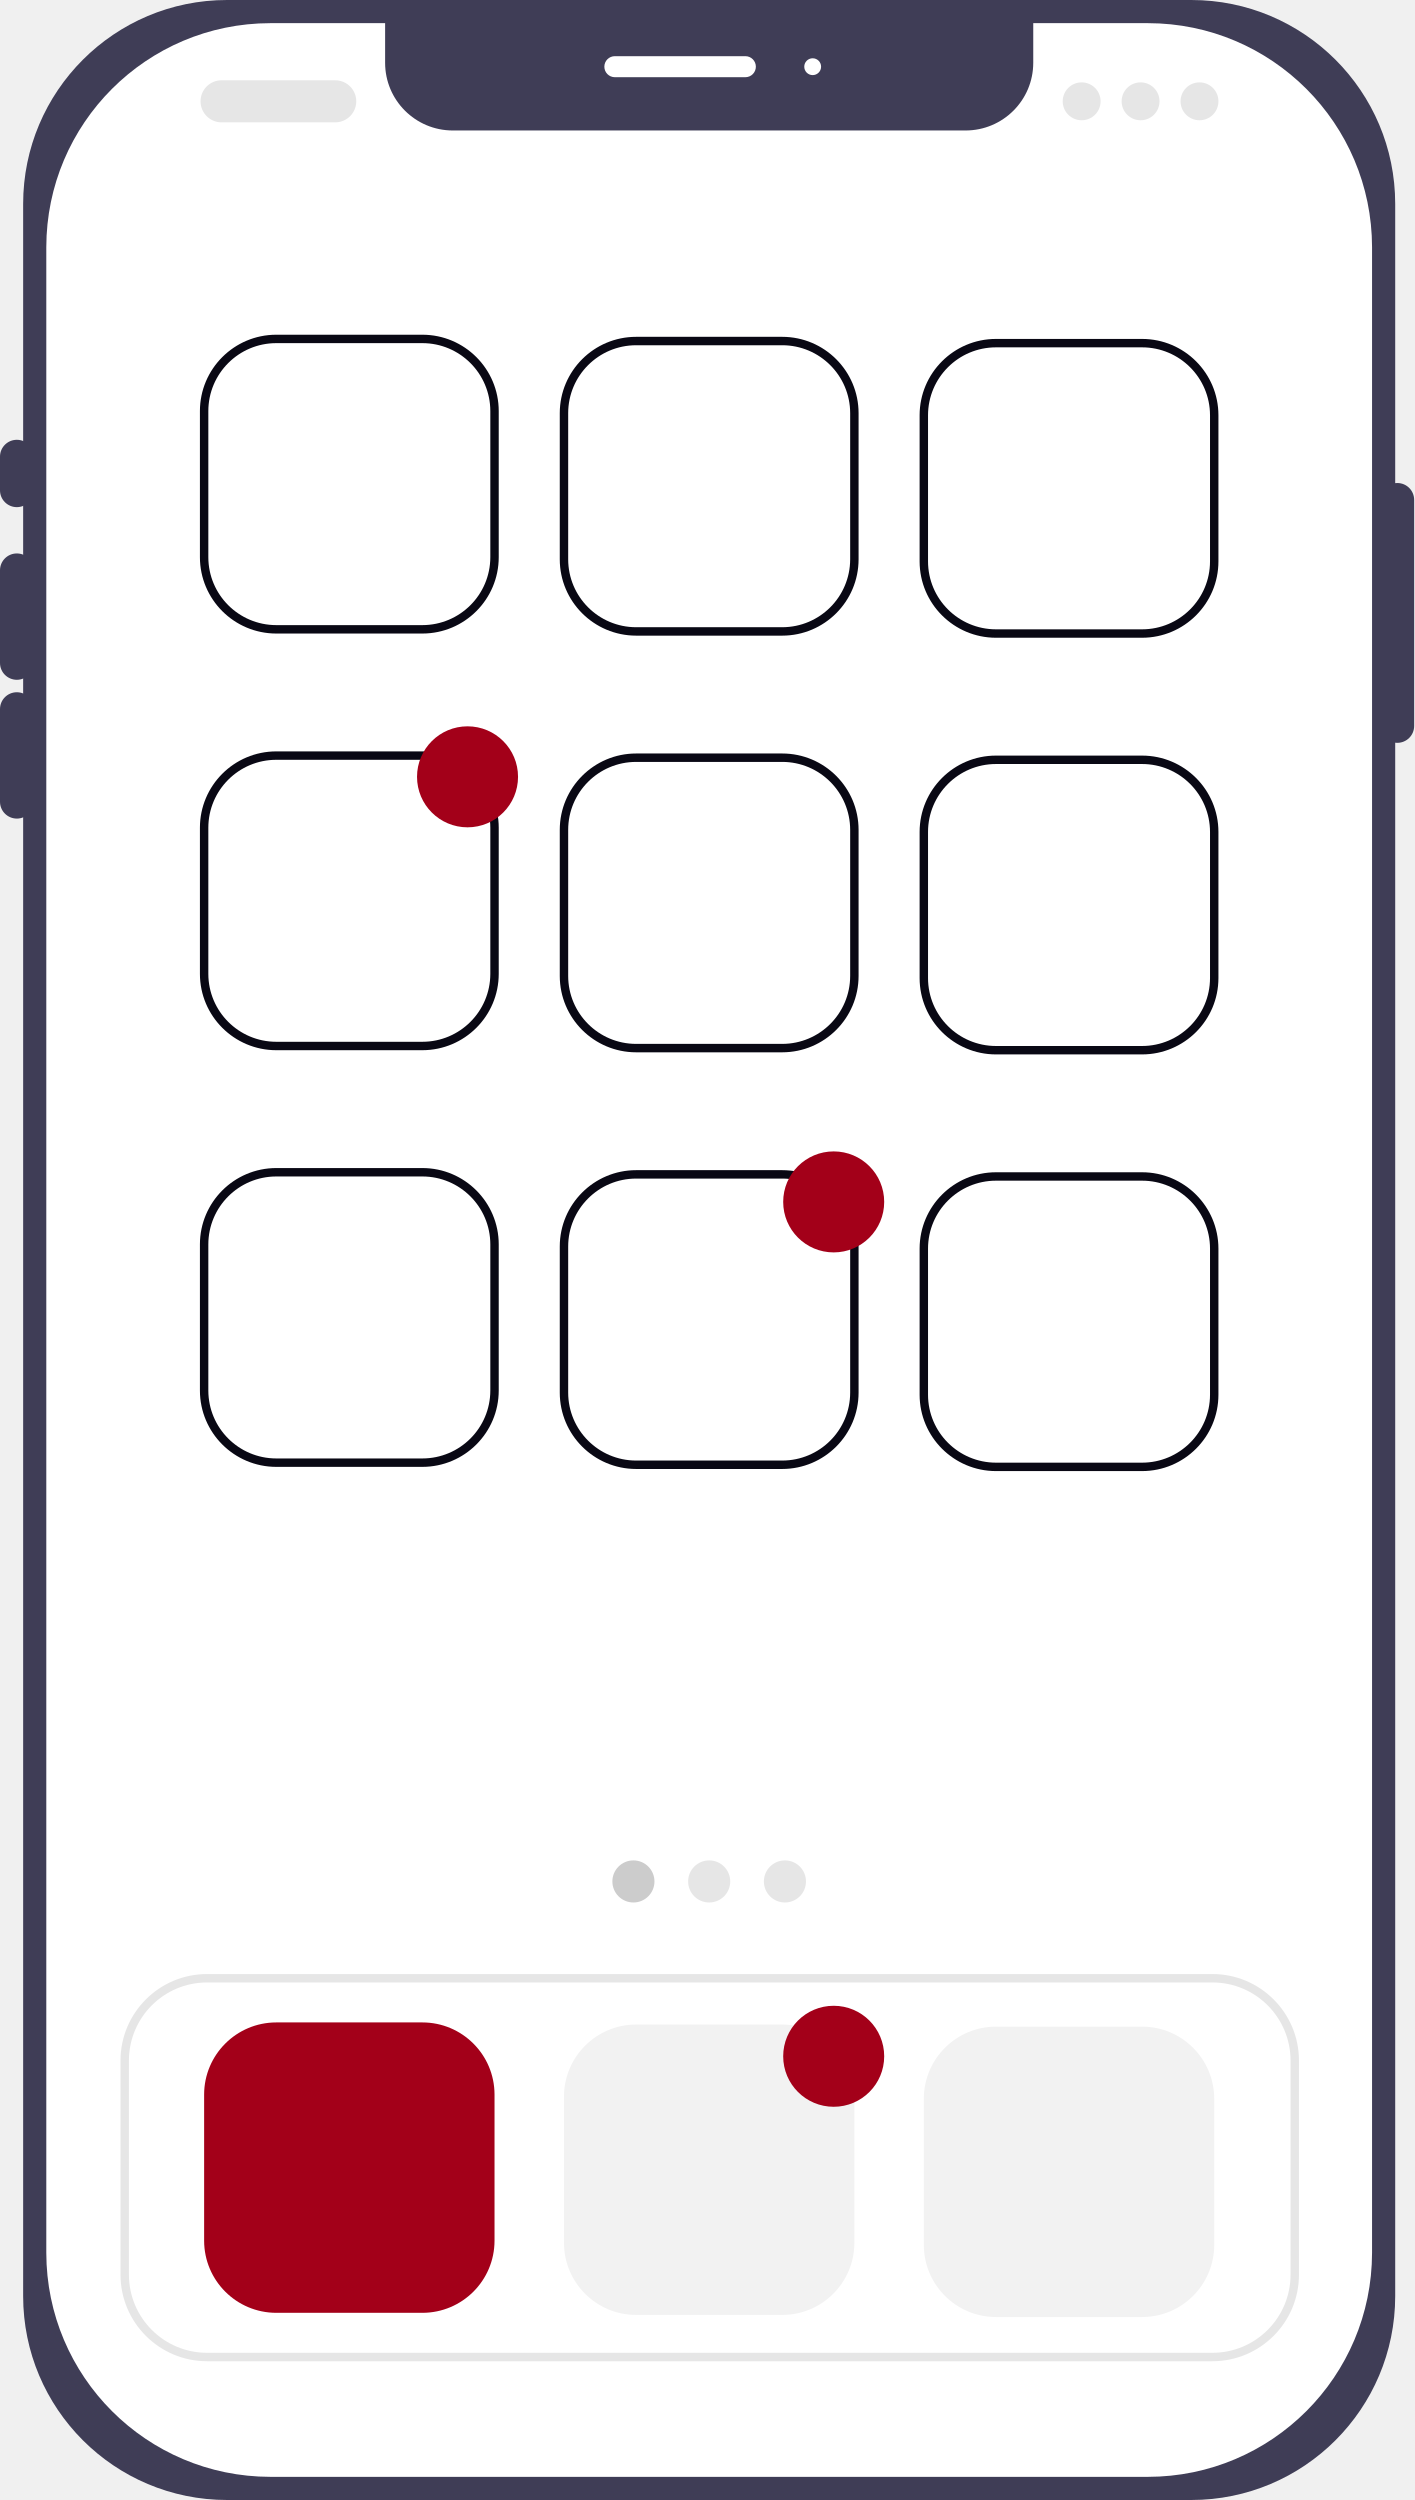
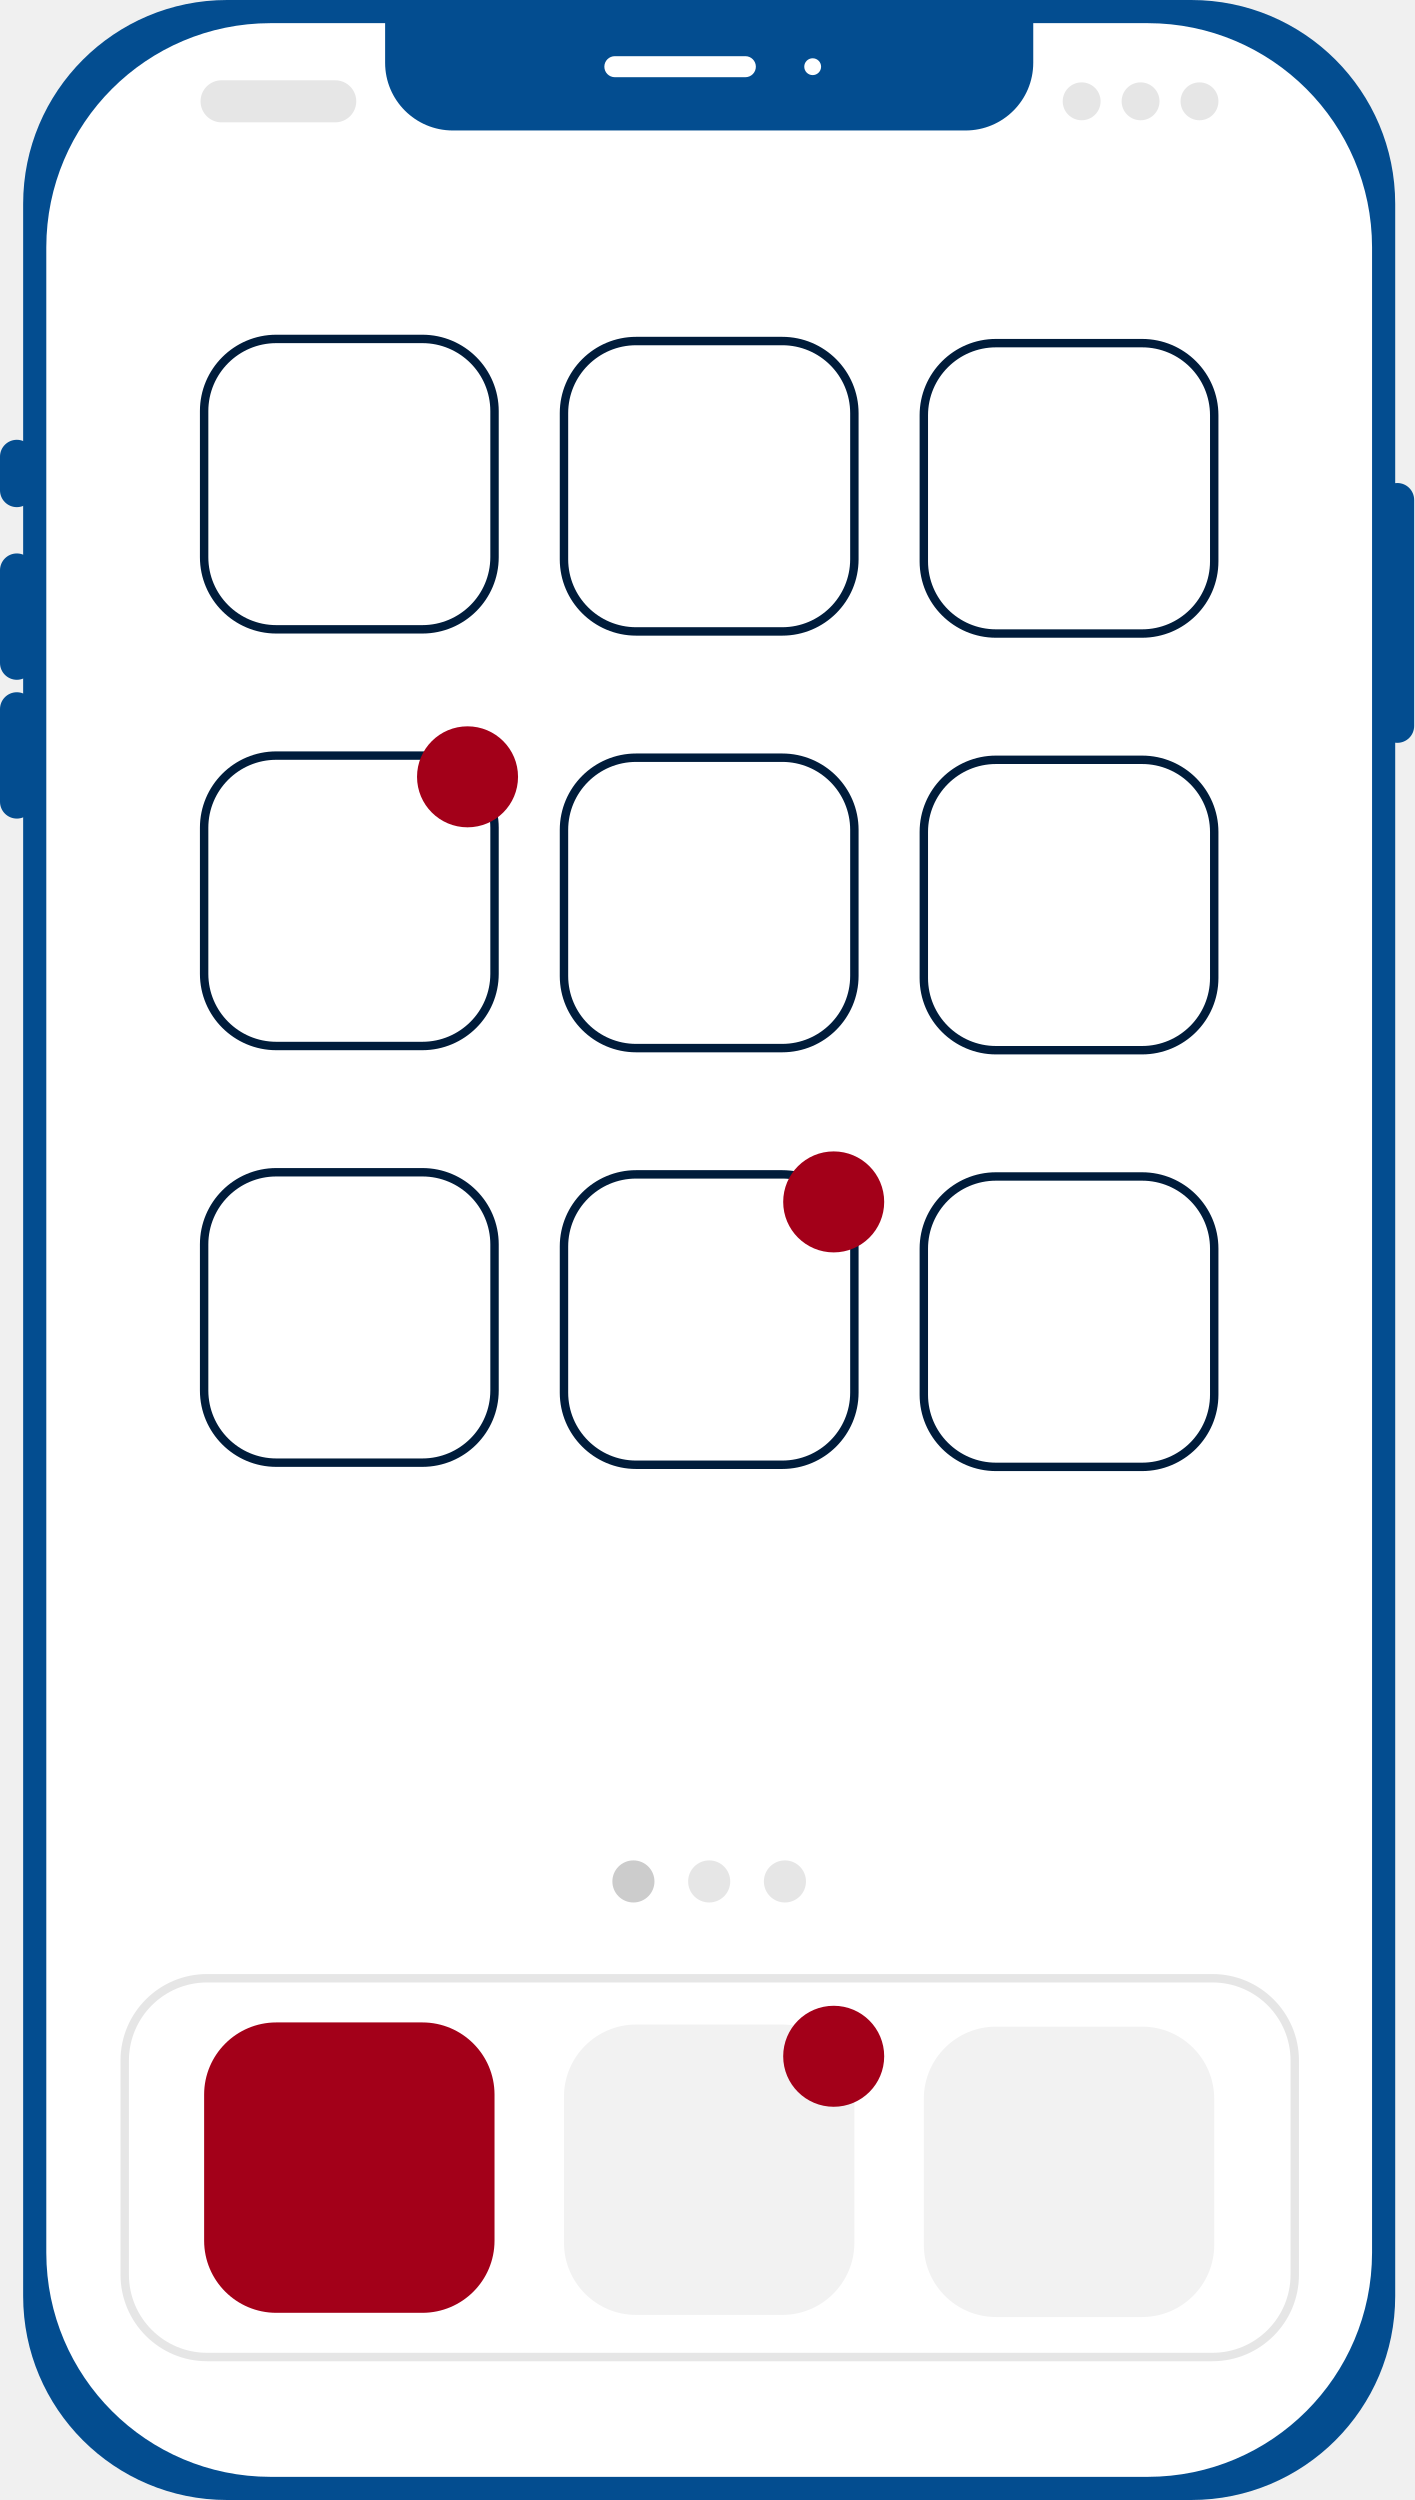
<svg xmlns="http://www.w3.org/2000/svg" width="407.273" height="720" viewBox="0 0 407.273 720">
  <g transform="translate(-704.356 -232.671)">
-     <rect width="395.152" height="720" rx="58.728" transform="translate(711.022 232.671)" fill="#3f3d56" />
+     <rect width="395.152" height="720" rx="58.728" transform="translate(711.022 232.671)" fill="#034d90" />
    <path d="M732.338,221.859V799.483A64.6,64.6,0,0,1,667.817,864H415.041a64.6,64.6,0,0,1-64.521-64.521V221.859a64.6,64.6,0,0,1,64.521-64.521H448.1v11.418a19.492,19.492,0,0,0,19.49,19.491H615.272a19.492,19.492,0,0,0,19.491-19.49V157.338h33.055a64.6,64.6,0,0,1,64.521,64.521Z" transform="translate(367.169 82.003)" fill="#fff" />
-     <path d="M344.368,275.729a4.854,4.854,0,0,1-4.849-4.848v-9.7a4.848,4.848,0,0,1,9.7,0v9.7A4.854,4.854,0,0,1,344.368,275.729Z" transform="translate(364.836 103.002)" fill="#3f3d56" />
-     <path d="M344.368,319.725a4.854,4.854,0,0,1-4.848-4.849V288.184a4.848,4.848,0,0,1,9.7,0v26.693a4.854,4.854,0,0,1-4.848,4.848Z" transform="translate(364.836 108.729)" fill="#3f3d56" />
-     <path d="M344.368,352.7a4.854,4.854,0,0,1-4.848-4.849V321.162a4.848,4.848,0,0,1,9.7,0v26.693a4.854,4.854,0,0,1-4.848,4.848Z" transform="translate(364.836 115.725)" fill="#3f3d56" />
-     <path d="M672.368,341.43a4.854,4.854,0,0,1-4.848-4.848V271.45a4.849,4.849,0,0,1,9.7,0v65.131a4.854,4.854,0,0,1-4.849,4.848Z" transform="translate(434.412 105.18)" fill="#3f3d56" />
+     <path d="M344.368,275.729a4.854,4.854,0,0,1-4.849-4.848v-9.7a4.848,4.848,0,0,1,9.7,0v9.7A4.854,4.854,0,0,1,344.368,275.729Z" transform="translate(364.836 103.002)" fill="#034d90" />
+     <path d="M344.368,319.725a4.854,4.854,0,0,1-4.848-4.849V288.184a4.848,4.848,0,0,1,9.7,0v26.693a4.854,4.854,0,0,1-4.848,4.848Z" transform="translate(364.836 108.729)" fill="#034d90" />
+     <path d="M344.368,352.7a4.854,4.854,0,0,1-4.848-4.849V321.162a4.848,4.848,0,0,1,9.7,0v26.693a4.854,4.854,0,0,1-4.848,4.848Z" transform="translate(364.836 115.725)" fill="#034d90" />
+     <path d="M672.368,341.43a4.854,4.854,0,0,1-4.848-4.848V271.45a4.849,4.849,0,0,1,9.7,0v65.131a4.854,4.854,0,0,1-4.849,4.848Z" transform="translate(434.412 105.18)" fill="#034d90" />
    <path d="M523.718,171.242H486.143a3.03,3.03,0,0,1,0-6.061h37.576a3.03,3.03,0,0,1,0,6.061Z" transform="translate(395.295 83.666)" fill="#fff" />
    <circle cx="2.424" cy="2.424" r="2.424" transform="translate(935.982 249.454)" fill="#fff" />
-     <path d="M451.1,317.426H409a22.005,22.005,0,0,1-21.98-21.98v-42.1A22.005,22.005,0,0,1,409,231.365h42.1a22.005,22.005,0,0,1,21.98,21.98v42.1a22.005,22.005,0,0,1-21.98,21.98ZM409,233.789a19.579,19.579,0,0,0-19.556,19.556v42.1A19.579,19.579,0,0,0,409,315h42.1a19.579,19.579,0,0,0,19.556-19.556v-42.1A19.579,19.579,0,0,0,451.1,233.789Z" transform="translate(374.912 97.705)" fill="#090814" />
-     <path d="M536.6,317.926H494.5a22.005,22.005,0,0,1-21.98-21.98v-42.1a22.005,22.005,0,0,1,21.98-21.98h42.1a22.005,22.005,0,0,1,21.98,21.98v42.1A22.005,22.005,0,0,1,536.6,317.926Zm-42.1-83.636a19.579,19.579,0,0,0-19.556,19.556v42.1A19.579,19.579,0,0,0,494.5,315.5h42.1a19.579,19.579,0,0,0,19.556-19.556v-42.1A19.578,19.578,0,0,0,536.6,234.289Z" transform="translate(393.048 97.811)" fill="#090814" />
-     <path d="M622.1,318.426H580a22.005,22.005,0,0,1-21.98-21.98v-42.1A22.005,22.005,0,0,1,580,232.365h42.1a22.005,22.005,0,0,1,21.98,21.98v42.1a22.005,22.005,0,0,1-21.98,21.98ZM580,234.789a19.579,19.579,0,0,0-19.556,19.556v42.1A19.579,19.579,0,0,0,580,316h42.1a19.578,19.578,0,0,0,19.556-19.556v-42.1A19.578,19.578,0,0,0,622.1,234.789Z" transform="translate(411.184 97.918)" fill="#090814" />
-     <path d="M451.1,416.426H409a22.005,22.005,0,0,1-21.98-21.98v-42.1A22.005,22.005,0,0,1,409,330.365h42.1a22.005,22.005,0,0,1,21.98,21.98v42.1a22.005,22.005,0,0,1-21.98,21.98ZM409,332.789a19.579,19.579,0,0,0-19.556,19.556v42.1A19.579,19.579,0,0,0,409,414h42.1a19.579,19.579,0,0,0,19.556-19.556v-42.1A19.579,19.579,0,0,0,451.1,332.789Z" transform="translate(374.912 118.705)" fill="#090814" />
-     <path d="M536.6,416.926H494.5a22.005,22.005,0,0,1-21.98-21.98v-42.1a22.005,22.005,0,0,1,21.98-21.98h42.1a22.005,22.005,0,0,1,21.98,21.98v42.1a22.005,22.005,0,0,1-21.98,21.98Zm-42.1-83.636a19.579,19.579,0,0,0-19.556,19.556v42.1A19.579,19.579,0,0,0,494.5,414.5h42.1a19.579,19.579,0,0,0,19.556-19.556v-42.1A19.578,19.578,0,0,0,536.6,333.289Z" transform="translate(393.048 118.811)" fill="#090814" />
-     <path d="M622.1,417.426H580a22.005,22.005,0,0,1-21.98-21.98v-42.1A22.005,22.005,0,0,1,580,331.365h42.1a22.005,22.005,0,0,1,21.98,21.98v42.1a22,22,0,0,1-21.98,21.98ZM580,333.79a19.579,19.579,0,0,0-19.556,19.556v42.1A19.579,19.579,0,0,0,580,415h42.1a19.578,19.578,0,0,0,19.556-19.556v-42.1A19.578,19.578,0,0,0,622.1,333.789Z" transform="translate(411.184 118.918)" fill="#090814" />
+     <path d="M451.1,317.426H409a22.005,22.005,0,0,1-21.98-21.98v-42.1A22.005,22.005,0,0,1,409,231.365h42.1a22.005,22.005,0,0,1,21.98,21.98v42.1a22.005,22.005,0,0,1-21.98,21.98ZM409,233.789a19.579,19.579,0,0,0-19.556,19.556v42.1A19.579,19.579,0,0,0,409,315h42.1a19.579,19.579,0,0,0,19.556-19.556v-42.1A19.579,19.579,0,0,0,451.1,233.789Z" transform="translate(374.912 97.705)" fill="#001c3b" />
+     <path d="M536.6,317.926H494.5a22.005,22.005,0,0,1-21.98-21.98v-42.1a22.005,22.005,0,0,1,21.98-21.98h42.1a22.005,22.005,0,0,1,21.98,21.98v42.1A22.005,22.005,0,0,1,536.6,317.926Zm-42.1-83.636a19.579,19.579,0,0,0-19.556,19.556v42.1A19.579,19.579,0,0,0,494.5,315.5h42.1a19.579,19.579,0,0,0,19.556-19.556v-42.1A19.578,19.578,0,0,0,536.6,234.289Z" transform="translate(393.048 97.811)" fill="#001c3b" />
+     <path d="M622.1,318.426H580a22.005,22.005,0,0,1-21.98-21.98v-42.1A22.005,22.005,0,0,1,580,232.365h42.1a22.005,22.005,0,0,1,21.98,21.98v42.1a22.005,22.005,0,0,1-21.98,21.98ZM580,234.789a19.579,19.579,0,0,0-19.556,19.556v42.1A19.579,19.579,0,0,0,580,316h42.1a19.578,19.578,0,0,0,19.556-19.556v-42.1A19.578,19.578,0,0,0,622.1,234.789Z" transform="translate(411.184 97.918)" fill="#001c3b" />
+     <path d="M451.1,416.426H409a22.005,22.005,0,0,1-21.98-21.98v-42.1A22.005,22.005,0,0,1,409,330.365h42.1a22.005,22.005,0,0,1,21.98,21.98v42.1a22.005,22.005,0,0,1-21.98,21.98ZM409,332.789a19.579,19.579,0,0,0-19.556,19.556v42.1A19.579,19.579,0,0,0,409,414h42.1a19.579,19.579,0,0,0,19.556-19.556v-42.1A19.579,19.579,0,0,0,451.1,332.789Z" transform="translate(374.912 118.705)" fill="#001c3b" />
+     <path d="M536.6,416.926H494.5a22.005,22.005,0,0,1-21.98-21.98v-42.1a22.005,22.005,0,0,1,21.98-21.98h42.1a22.005,22.005,0,0,1,21.98,21.98v42.1a22.005,22.005,0,0,1-21.98,21.98Zm-42.1-83.636a19.579,19.579,0,0,0-19.556,19.556v42.1A19.579,19.579,0,0,0,494.5,414.5h42.1a19.579,19.579,0,0,0,19.556-19.556v-42.1A19.578,19.578,0,0,0,536.6,333.289Z" transform="translate(393.048 118.811)" fill="#001c3b" />
+     <path d="M622.1,417.426H580a22.005,22.005,0,0,1-21.98-21.98v-42.1A22.005,22.005,0,0,1,580,331.365h42.1a22.005,22.005,0,0,1,21.98,21.98v42.1a22,22,0,0,1-21.98,21.98ZM580,333.79a19.579,19.579,0,0,0-19.556,19.556v42.1A19.579,19.579,0,0,0,580,415h42.1a19.578,19.578,0,0,0,19.556-19.556v-42.1A19.578,19.578,0,0,0,622.1,333.789Z" transform="translate(411.184 118.918)" fill="#001c3b" />
    <path d="M450.888,716h-42.1a20.792,20.792,0,0,1-20.768-20.768v-42.1a20.792,20.792,0,0,1,20.768-20.768h42.1a20.792,20.792,0,0,1,20.768,20.768v42.1A20.792,20.792,0,0,1,450.888,716Z" transform="translate(375.124 182.766)" fill="#a30019" />
    <path d="M536.388,716.5h-42.1a20.791,20.791,0,0,1-20.768-20.768v-42.1a20.791,20.791,0,0,1,20.768-20.768h42.1a20.792,20.792,0,0,1,20.768,20.768v42.1A20.792,20.792,0,0,1,536.388,716.5Z" transform="translate(393.26 182.872)" fill="#f2f2f2" />
    <path d="M621.888,717h-42.1a20.791,20.791,0,0,1-20.768-20.768v-42.1a20.791,20.791,0,0,1,20.768-20.768h42.1a20.791,20.791,0,0,1,20.768,20.768v42.1A20.792,20.792,0,0,1,621.888,717Z" transform="translate(411.397 182.978)" fill="#f2f2f2" />
    <circle cx="6.061" cy="6.061" r="6.061" transform="translate(880.719 768.465)" fill="#ccc" />
    <circle cx="6.061" cy="6.061" r="6.061" transform="translate(902.537 768.465)" fill="#e6e6e6" />
    <circle cx="6.061" cy="6.061" r="6.061" transform="translate(924.355 768.465)" fill="#e6e6e6" />
    <path d="M682.642,732.381H393.059a24.934,24.934,0,0,1-24.906-24.905v-61.7a24.934,24.934,0,0,1,24.906-24.905H682.642a24.934,24.934,0,0,1,24.906,24.905v61.7a24.934,24.934,0,0,1-24.906,24.905ZM393.059,623.29a22.507,22.507,0,0,0-22.482,22.481v61.7a22.507,22.507,0,0,0,22.482,22.481H682.642a22.507,22.507,0,0,0,22.482-22.481v-61.7a22.507,22.507,0,0,0-22.482-22.481Z" transform="translate(370.91 180.327)" fill="#e6e6e6" />
    <path d="M425.893,183.03H393.166a6.061,6.061,0,0,1,0-12.121h32.727a6.061,6.061,0,1,1,0,12.121Z" transform="translate(374.93 84.881)" fill="#e6e6e6" />
    <circle cx="5.455" cy="5.455" r="5.455" transform="translate(1010.416 256.396)" fill="#e6e6e6" />
    <circle cx="5.455" cy="5.455" r="5.455" transform="translate(1027.386 256.396)" fill="#e6e6e6" />
    <circle cx="5.455" cy="5.455" r="5.455" transform="translate(1044.355 256.396)" fill="#e6e6e6" />
    <circle cx="14.545" cy="14.545" r="14.545" transform="translate(824.46 441.851)" fill="#a30019" />
    <circle cx="14.545" cy="14.545" r="14.545" transform="translate(929.914 810.335)" fill="#a30019" />
-     <path d="M451.1,515.426H409a22.005,22.005,0,0,1-21.98-21.98v-42.1A22.005,22.005,0,0,1,409,429.365h42.1a22.005,22.005,0,0,1,21.98,21.98v42.1a22.005,22.005,0,0,1-21.98,21.98ZM409,431.789a19.579,19.579,0,0,0-19.556,19.556v42.1A19.578,19.578,0,0,0,409,513h42.1a19.578,19.578,0,0,0,19.556-19.556v-42.1A19.579,19.579,0,0,0,451.1,431.789Z" transform="translate(374.912 139.705)" fill="#090814" />
-     <path d="M536.6,515.926H494.5a22.005,22.005,0,0,1-21.98-21.98v-42.1a22.005,22.005,0,0,1,21.98-21.98h42.1a22.005,22.005,0,0,1,21.98,21.98v42.1A22.005,22.005,0,0,1,536.6,515.926Zm-42.1-83.636a19.579,19.579,0,0,0-19.556,19.556v42.1A19.578,19.578,0,0,0,494.5,513.5h42.1a19.578,19.578,0,0,0,19.556-19.556v-42.1A19.578,19.578,0,0,0,536.6,432.289Z" transform="translate(393.048 139.811)" fill="#090814" />
-     <path d="M622.1,516.426H580a22.005,22.005,0,0,1-21.98-21.98v-42.1A22.005,22.005,0,0,1,580,430.365h42.1a22.005,22.005,0,0,1,21.98,21.98v42.1a22.005,22.005,0,0,1-21.98,21.98ZM580,432.789a19.579,19.579,0,0,0-19.556,19.556v42.1A19.578,19.578,0,0,0,580,514h42.1a19.578,19.578,0,0,0,19.556-19.556v-42.1A19.578,19.578,0,0,0,622.1,432.789Z" transform="translate(411.184 139.918)" fill="#090814" />
+     <path d="M451.1,515.426H409a22.005,22.005,0,0,1-21.98-21.98v-42.1A22.005,22.005,0,0,1,409,429.365h42.1a22.005,22.005,0,0,1,21.98,21.98v42.1a22.005,22.005,0,0,1-21.98,21.98ZM409,431.789a19.579,19.579,0,0,0-19.556,19.556v42.1A19.578,19.578,0,0,0,409,513h42.1a19.578,19.578,0,0,0,19.556-19.556v-42.1A19.579,19.579,0,0,0,451.1,431.789Z" transform="translate(374.912 139.705)" fill="#001c3b" />
+     <path d="M536.6,515.926H494.5a22.005,22.005,0,0,1-21.98-21.98v-42.1a22.005,22.005,0,0,1,21.98-21.98h42.1a22.005,22.005,0,0,1,21.98,21.98v42.1A22.005,22.005,0,0,1,536.6,515.926Zm-42.1-83.636a19.579,19.579,0,0,0-19.556,19.556v42.1A19.578,19.578,0,0,0,494.5,513.5h42.1a19.578,19.578,0,0,0,19.556-19.556v-42.1A19.578,19.578,0,0,0,536.6,432.289Z" transform="translate(393.048 139.811)" fill="#001c3b" />
+     <path d="M622.1,516.426H580a22.005,22.005,0,0,1-21.98-21.98v-42.1A22.005,22.005,0,0,1,580,430.365h42.1a22.005,22.005,0,0,1,21.98,21.98v42.1a22.005,22.005,0,0,1-21.98,21.98ZM580,432.789a19.579,19.579,0,0,0-19.556,19.556v42.1A19.578,19.578,0,0,0,580,514h42.1a19.578,19.578,0,0,0,19.556-19.556v-42.1A19.578,19.578,0,0,0,622.1,432.789Z" transform="translate(411.184 139.918)" fill="#001c3b" />
    <circle cx="14.545" cy="14.545" r="14.545" transform="translate(929.914 564.275)" fill="#a30019" />
  </g>
</svg>
